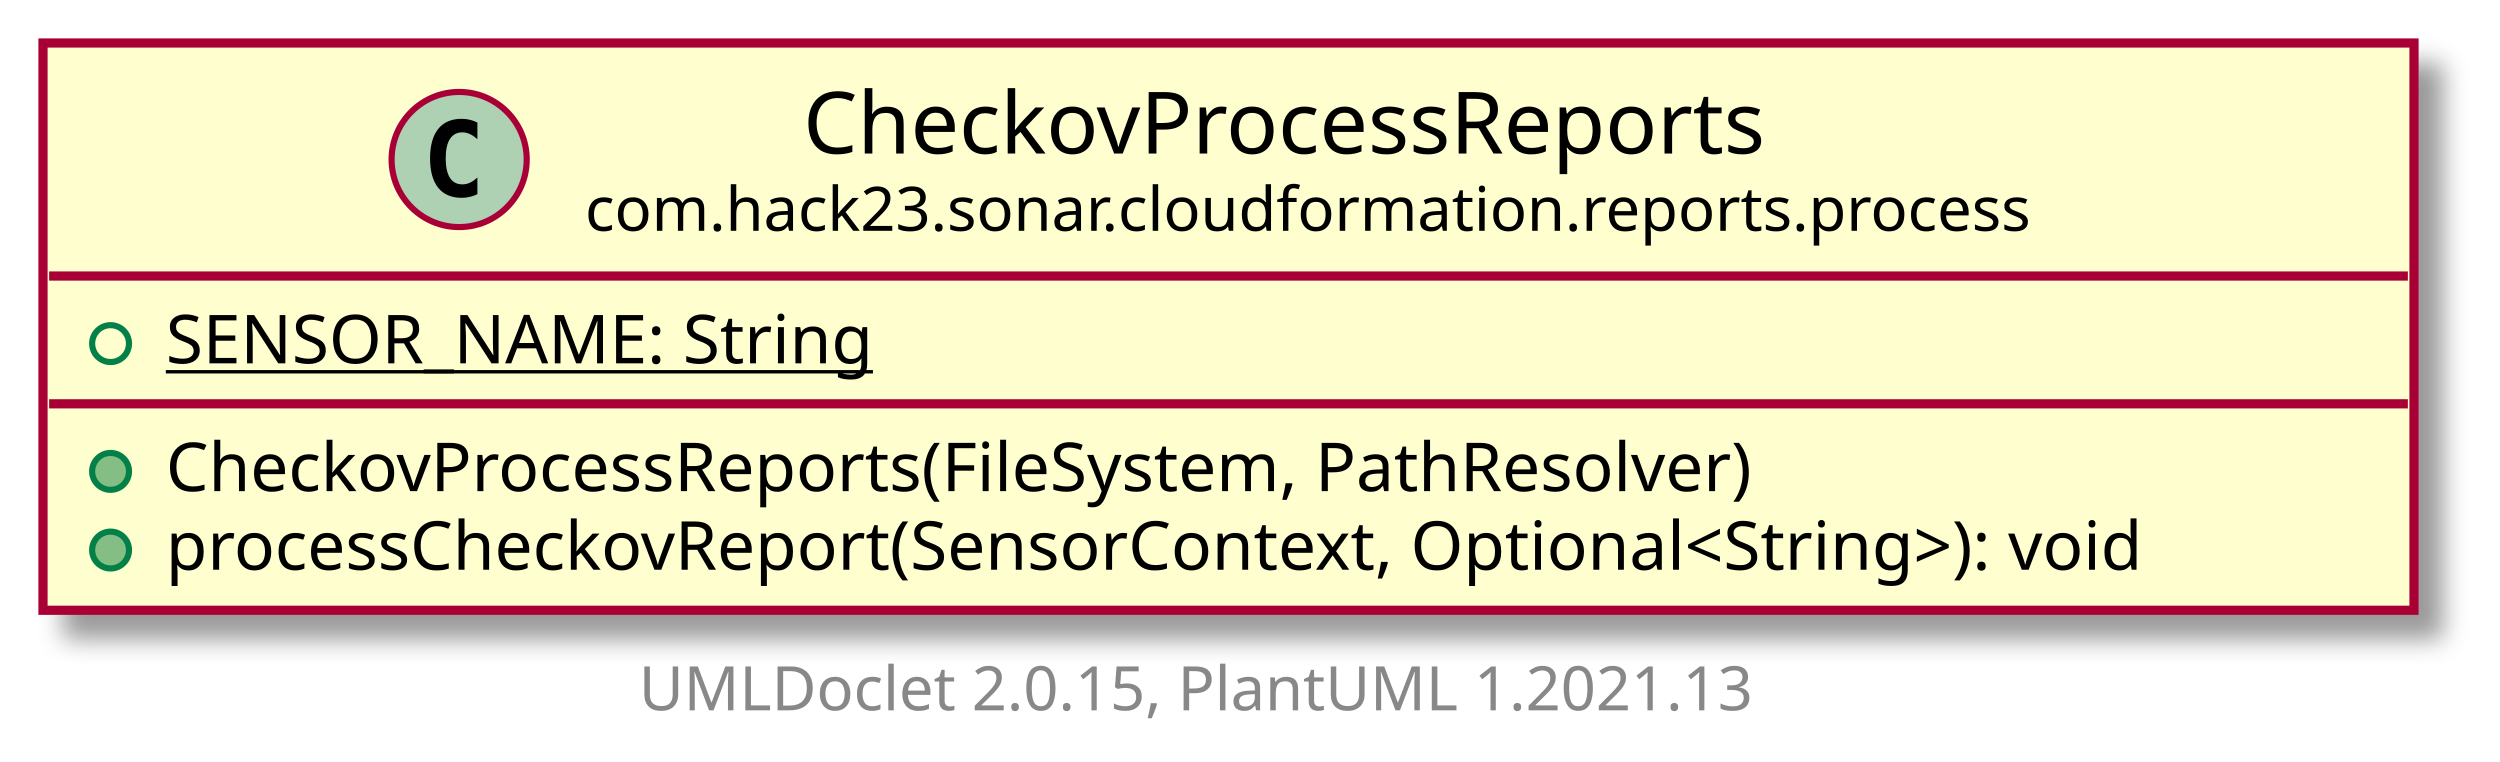
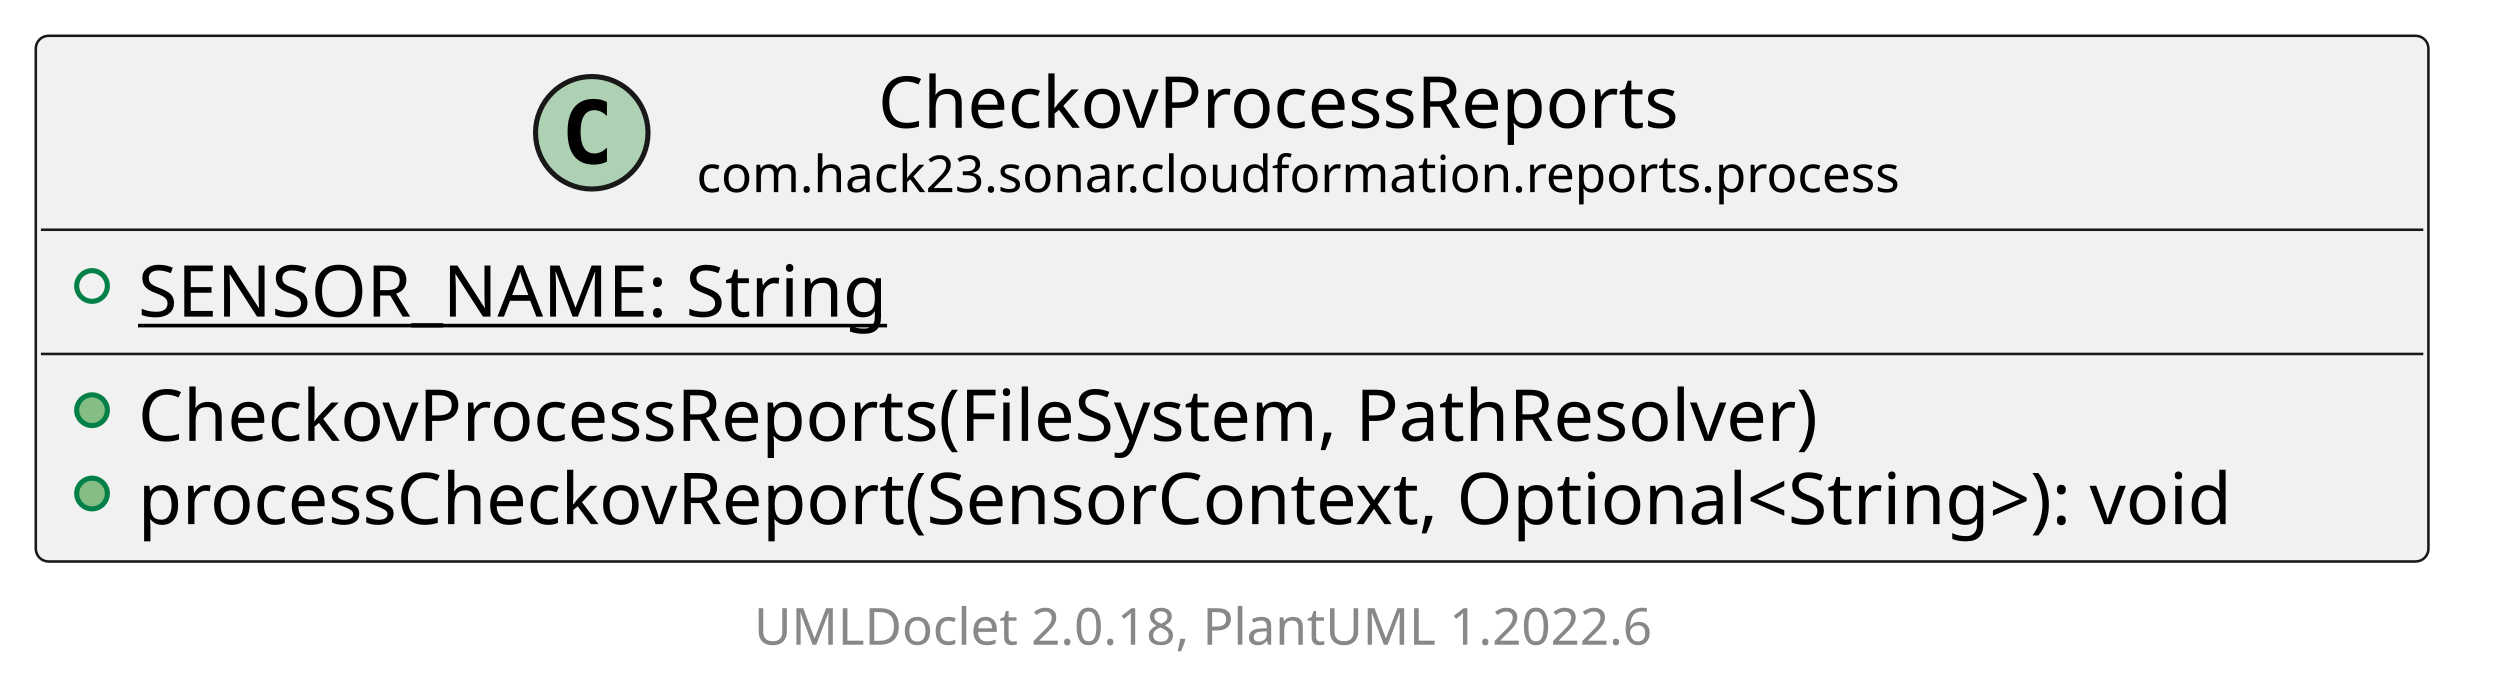
- <svg xmlns="http://www.w3.org/2000/svg" xmlns:xlink="http://www.w3.org/1999/xlink" contentScriptType="application/ecmascript" contentStyleType="text/css" height="124px" preserveAspectRatio="none" style="width:407px;height:124px;background:#FFFFFF;" version="1.1" viewBox="0 0 407 124" width="407px" zoomAndPan="magnify">
-   <defs>
-     <filter height="300%" id="f3mmyxd115jfv" width="300%" x="-1" y="-1">
-       <feGaussianBlur result="blurOut" stdDeviation="2.0" />
-       <feColorMatrix in="blurOut" result="blurOut2" type="matrix" values="0 0 0 0 0 0 0 0 0 0 0 0 0 0 0 0 0 0 .4 0" />
-       <feOffset dx="4.0" dy="4.0" in="blurOut2" result="blurOut3" />
-       <feBlend in="SourceGraphic" in2="blurOut3" mode="normal" />
-     </filter>
-   </defs>
+ <svg xmlns="http://www.w3.org/2000/svg" xmlns:xlink="http://www.w3.org/1999/xlink" contentStyleType="text/css" height="136px" preserveAspectRatio="none" style="width:489px;height:136px;background:#FFFFFF;" version="1.1" viewBox="0 0 489 136" width="489px" zoomAndPan="magnify">
+   <defs />
  <g>
    <a href="CheckovProcessReports.html" target="_top" title="CheckovProcessReports.html" xlink:actuate="onRequest" xlink:href="CheckovProcessReports.html" xlink:show="new" xlink:title="CheckovProcessReports.html" xlink:type="simple">
-       <rect codeLine="5" fill="#FEFECE" filter="url(#f3mmyxd115jfv)" height="92.352" id="com.hack23.sonar.cloudformation.reports.process.CheckovProcessReports" style="stroke:#A80036;stroke-width:1.5;" width="386" x="7" y="7" />
-       <ellipse cx="74.75" cy="25.969" fill="#ADD1B2" rx="11" ry="11" style="stroke:#A80036;stroke-width:1.0;" />
-       <path d="M77.719,31.609 Q77.141,31.906 76.5,32.047 Q75.859,32.203 75.156,32.203 Q72.656,32.203 71.328,30.562 Q70.016,28.906 70.016,25.781 Q70.016,22.656 71.328,21 Q72.656,19.344 75.156,19.344 Q75.859,19.344 76.5,19.5 Q77.156,19.656 77.719,19.953 L77.719,22.672 Q77.094,22.094 76.5,21.828 Q75.906,21.547 75.281,21.547 Q73.938,21.547 73.25,22.625 Q72.562,23.688 72.562,25.781 Q72.562,27.875 73.25,28.953 Q73.938,30.016 75.281,30.016 Q75.906,30.016 76.5,29.75 Q77.094,29.469 77.719,28.891 L77.719,31.609 Z " fill="#000000" />
-       <text fill="#000000" font-family="sans-serif" font-size="14" lengthAdjust="spacing" textLength="171" x="130.75" y="24.995">CheckovProcessReports</text>
-       <text fill="#000000" font-family="sans-serif" font-size="10" lengthAdjust="spacing" textLength="242" x="95.25" y="37.579">com.hack23.sonar.cloudformation.reports.process</text>
-       <line style="stroke:#A80036;stroke-width:1.5;" x1="8" x2="392" y1="44.938" y2="44.938" />
-       <ellipse cx="18" cy="55.938" rx="3" ry="3" style="stroke:#038048;stroke-width:1.0;fill:none;" />
-       <text fill="#000000" font-family="sans-serif" font-size="11" lengthAdjust="spacing" text-decoration="underline" textLength="126" x="27" y="59.148">SENSOR_NAME: String</text>
-       <line style="stroke:#A80036;stroke-width:1.5;" x1="8" x2="392" y1="65.742" y2="65.742" />
-       <ellipse cx="18" cy="76.742" fill="#84BE84" rx="3" ry="3" style="stroke:#038048;stroke-width:1.0;" />
-       <text fill="#000000" font-family="sans-serif" font-size="11" lengthAdjust="spacing" textLength="289" x="27" y="79.953">CheckovProcessReports(FileSystem, PathResolver)</text>
-       <ellipse cx="18" cy="89.547" fill="#84BE84" rx="3" ry="3" style="stroke:#038048;stroke-width:1.0;" />
-       <text fill="#000000" font-family="sans-serif" font-size="11" lengthAdjust="spacing" textLength="360" x="27" y="92.757">processCheckovReport(SensorContext, Optional&lt;String&gt;): void</text>
+       <g id="elem_com.hack23.sonar.cloudformation.reports.process.CheckovProcessReports">
+         <rect codeLine="5" fill="#F1F1F1" height="102.828" id="com.hack23.sonar.cloudformation.reports.process.CheckovProcessReports" rx="2.5" ry="2.5" style="stroke:#181818;stroke-width:0.5;" width="468" x="7" y="7" />
+         <ellipse cx="115.75" cy="25.969" fill="#ADD1B2" rx="11" ry="11" style="stroke:#181818;stroke-width:1.0;" />
+         <path d="M118.719,31.609 Q118.141,31.906 117.5,32.047 Q116.859,32.203 116.156,32.203 Q113.656,32.203 112.328,30.562 Q111.016,28.906 111.016,25.781 Q111.016,22.656 112.328,21 Q113.656,19.344 116.156,19.344 Q116.859,19.344 117.5,19.5 Q118.156,19.656 118.719,19.953 L118.719,22.672 Q118.094,22.094 117.5,21.828 Q116.906,21.547 116.281,21.547 Q114.938,21.547 114.25,22.625 Q113.562,23.688 113.562,25.781 Q113.562,27.875 114.25,28.953 Q114.938,30.016 116.281,30.016 Q116.906,30.016 117.5,29.75 Q118.094,29.469 118.719,28.891 L118.719,31.609 Z " fill="#000000" />
+         <text fill="#000000" font-family="sans-serif" font-size="14" lengthAdjust="spacing" textLength="171" x="171.75" y="24.995">CheckovProcessReports</text>
+         <text fill="#000000" font-family="sans-serif" font-size="10" lengthAdjust="spacing" textLength="242" x="136.25" y="37.579">com.hack23.sonar.cloudformation.reports.process</text>
+         <line style="stroke:#181818;stroke-width:0.5;" x1="8" x2="474" y1="44.938" y2="44.938" />
+         <ellipse cx="18" cy="55.938" fill="none" rx="3" ry="3" style="stroke:#038048;stroke-width:1.0;" />
+         <text fill="#000000" font-family="sans-serif" font-size="14" lengthAdjust="spacing" text-decoration="underline" textLength="154" x="27" y="61.933">SENSOR_NAME: String</text>
+         <line style="stroke:#181818;stroke-width:0.5;" x1="8" x2="474" y1="69.234" y2="69.234" />
+         <ellipse cx="18" cy="80.234" fill="#84BE84" rx="3" ry="3" style="stroke:#038048;stroke-width:1.0;" />
+         <text fill="#000000" font-family="sans-serif" font-size="14" lengthAdjust="spacing" textLength="354" x="27" y="86.23">CheckovProcessReports(FileSystem, PathResolver)</text>
+         <ellipse cx="18" cy="96.531" fill="#84BE84" rx="3" ry="3" style="stroke:#038048;stroke-width:1.0;" />
+         <text fill="#000000" font-family="sans-serif" font-size="14" lengthAdjust="spacing" textLength="442" x="27" y="102.526">processCheckovReport(SensorContext, Optional&lt;String&gt;): void</text>
+       </g>
    </a>
-     <text fill="#888888" font-family="sans-serif" font-size="10" lengthAdjust="spacing" textLength="192" x="104" y="115.634">UMLDoclet 2.0.15, PlantUML 1.2021.13</text>
+     <rect height="11.641" style="stroke:#00000000;stroke-width:1.0;fill:none;" width="186" x="147.5" y="116.828" />
+     <text fill="#888888" font-family="sans-serif" font-size="10" lengthAdjust="spacing" textLength="186" x="147.5" y="126.11">UMLDoclet 2.0.18, PlantUML 1.2022.6</text>
  </g>
</svg>
